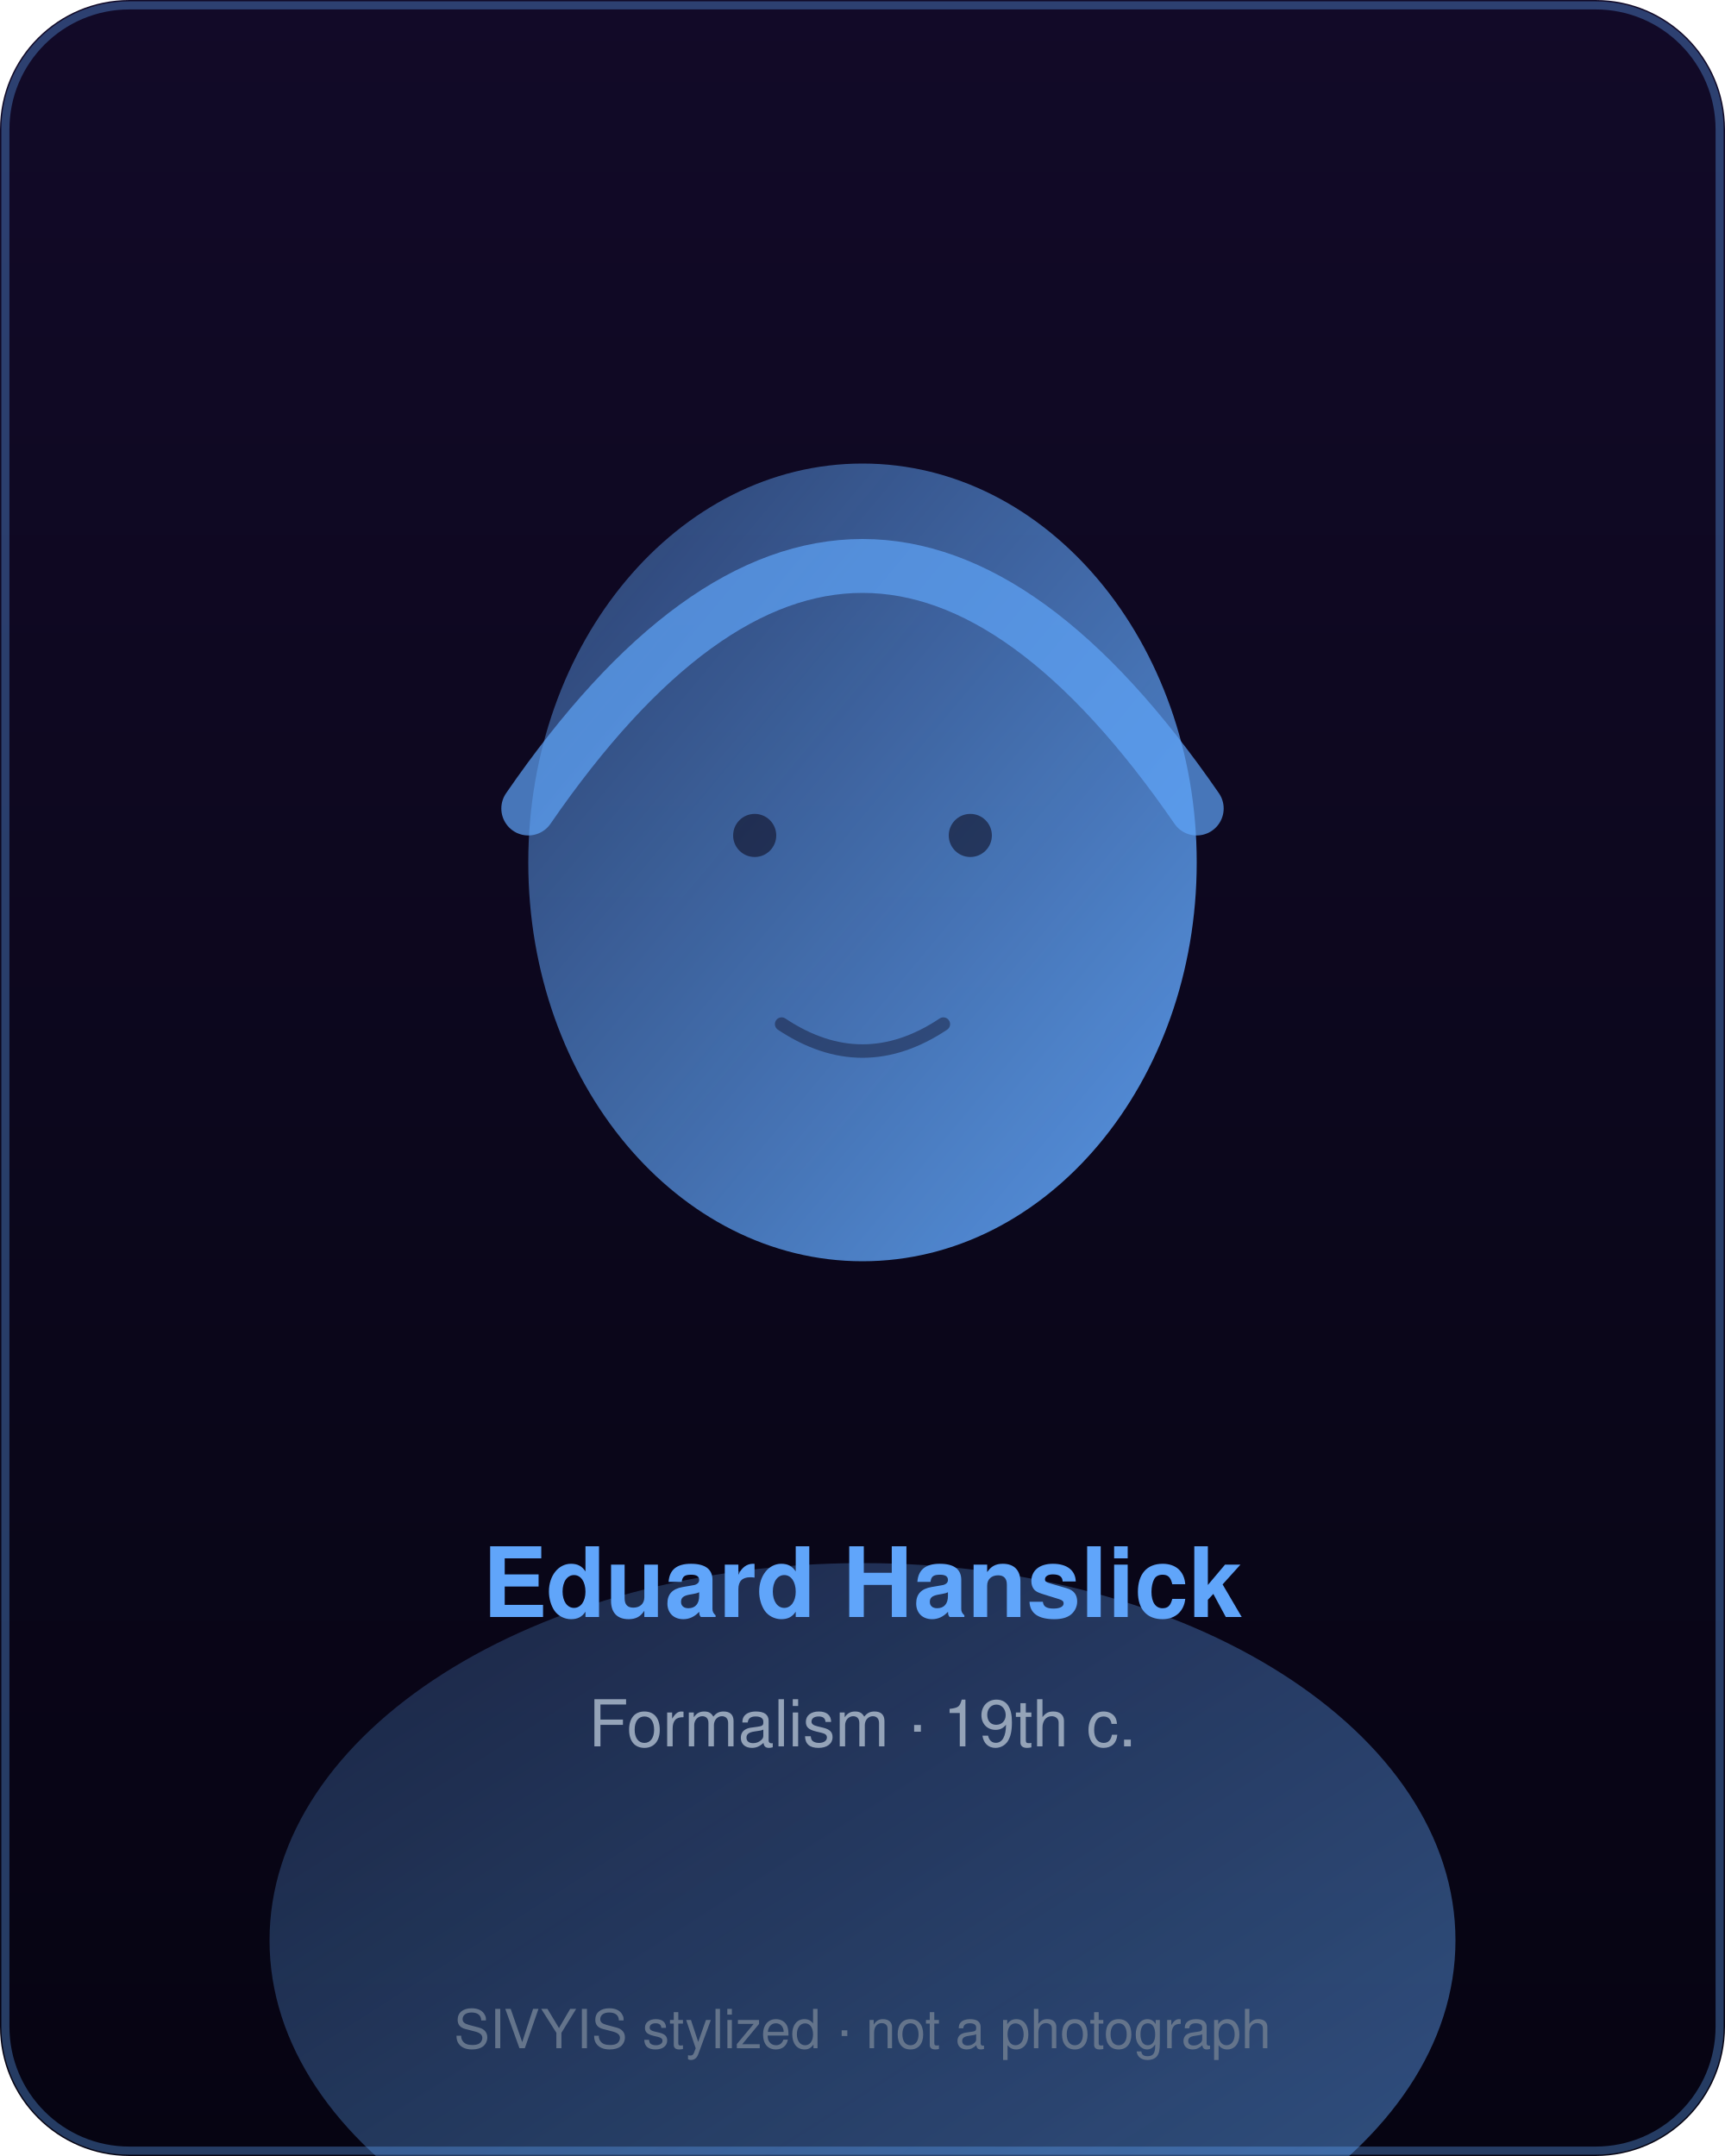
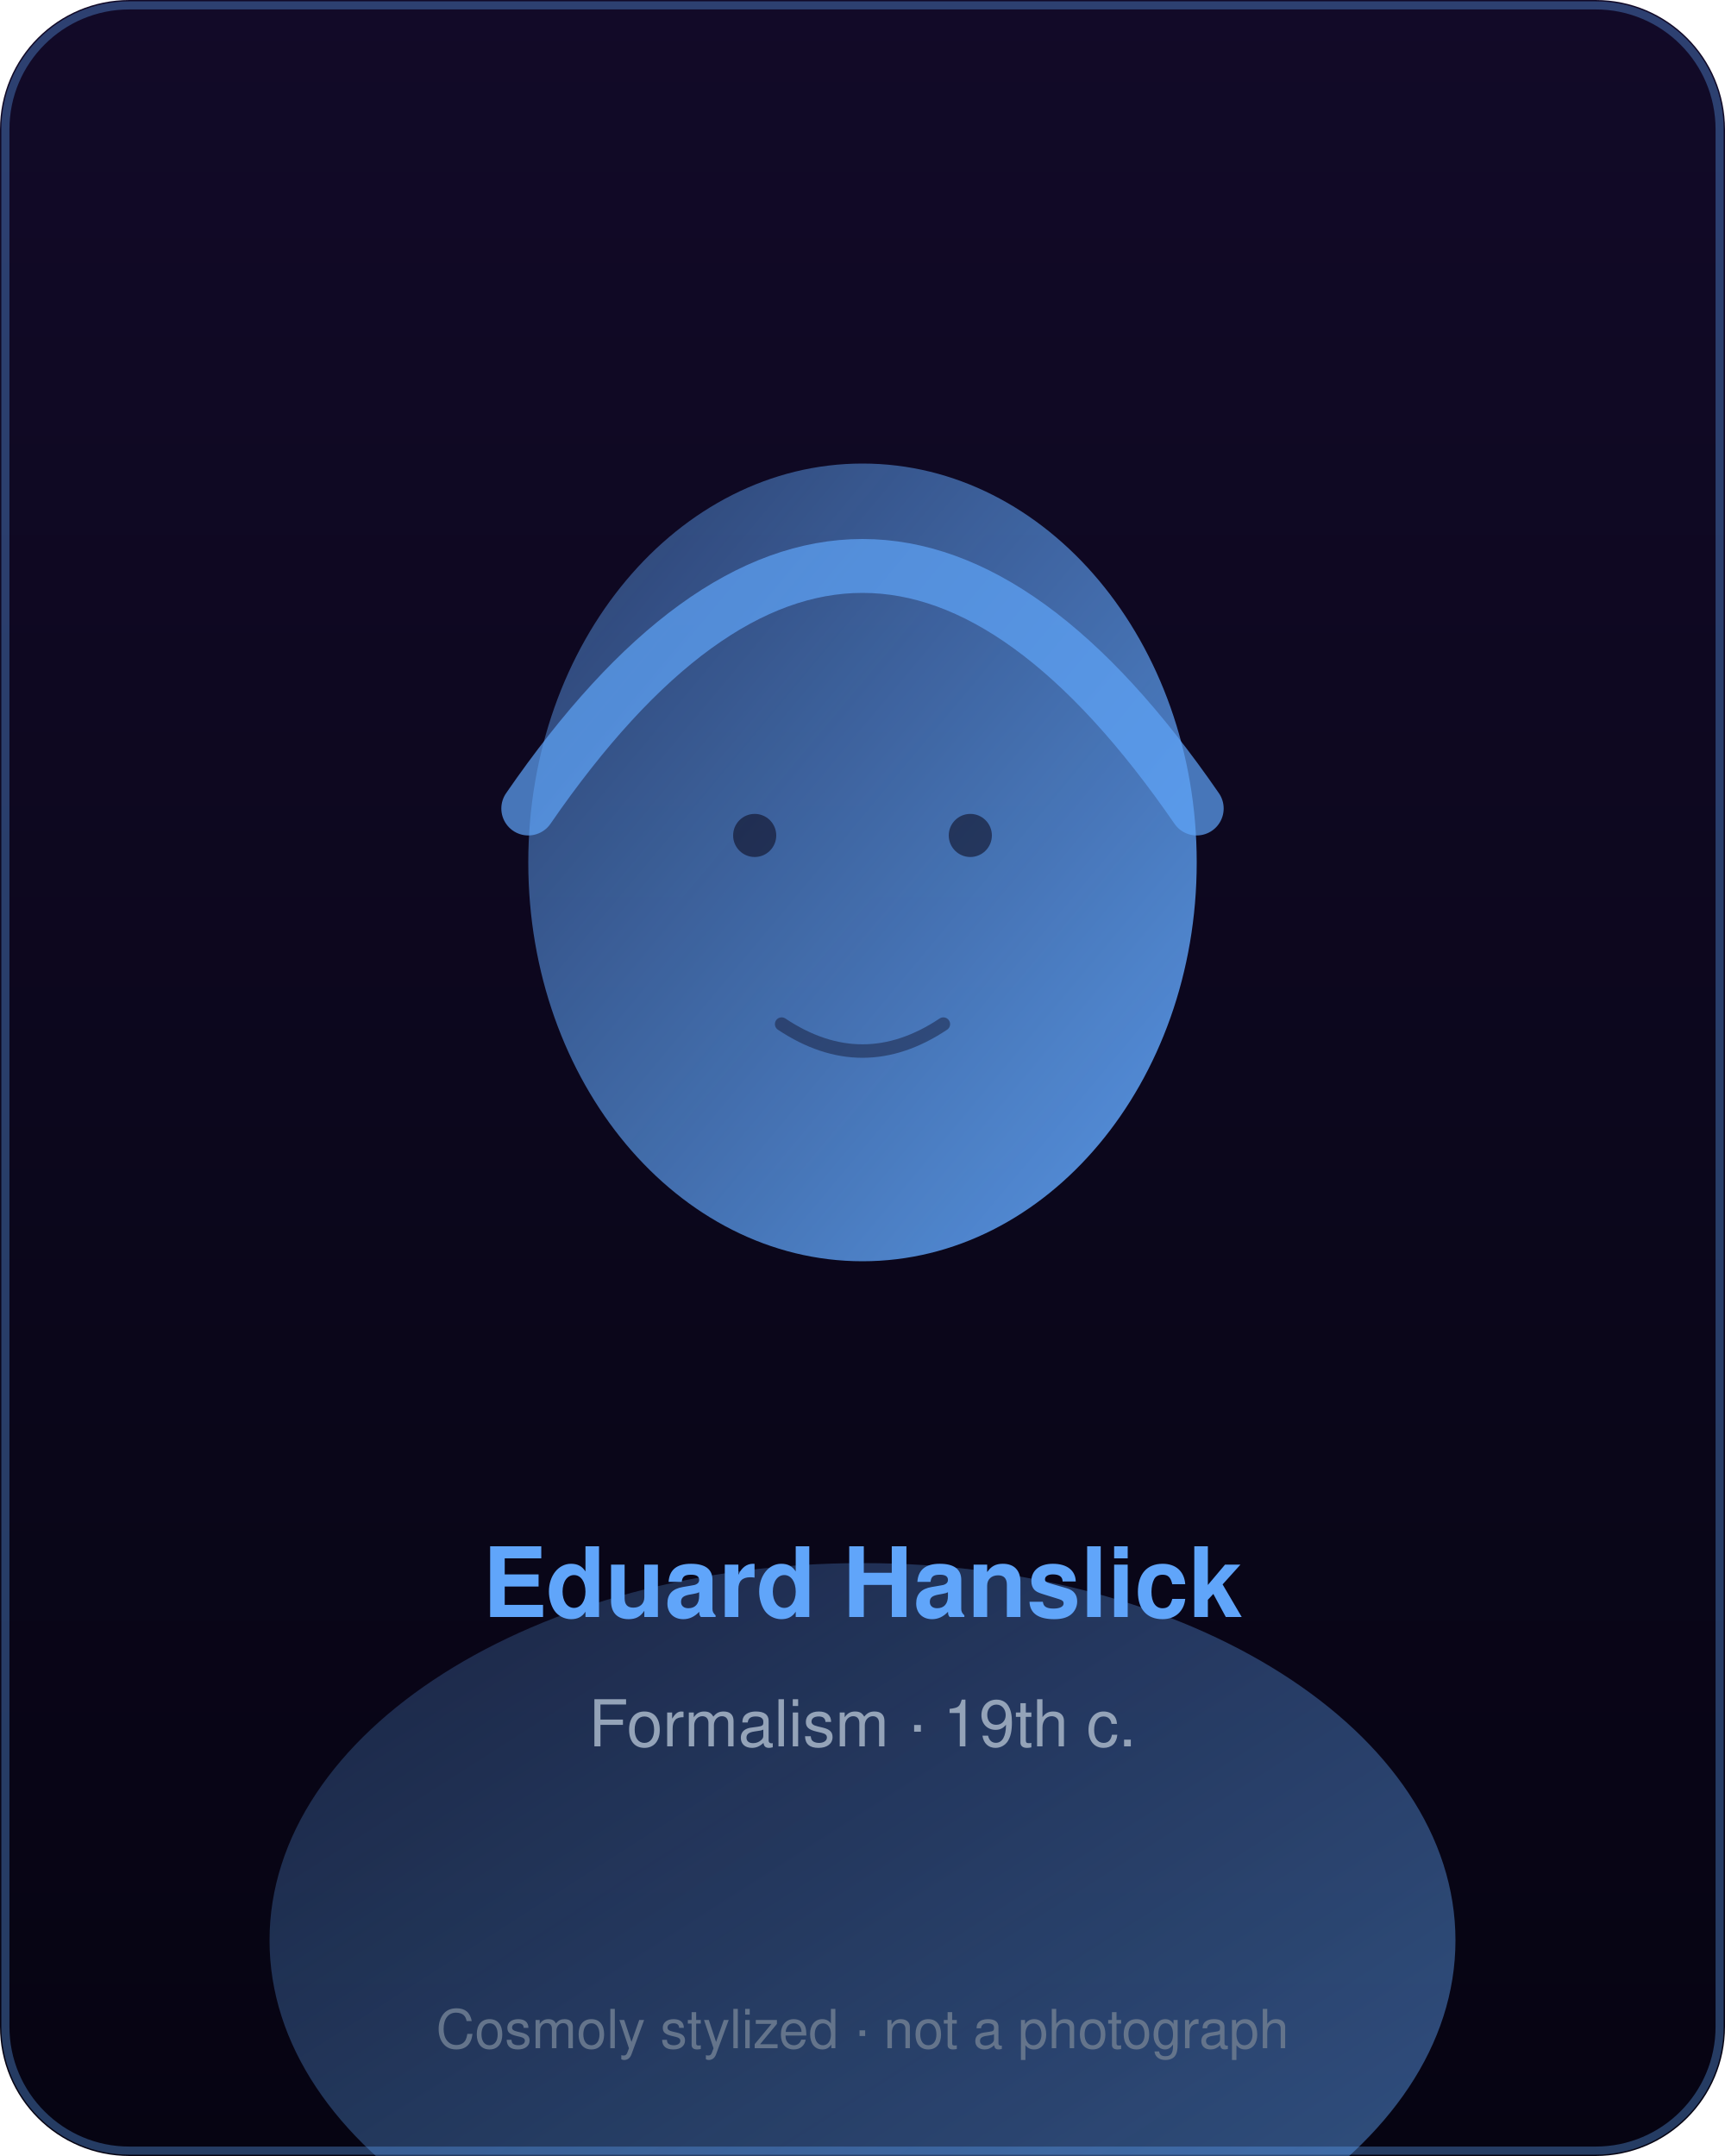
<svg xmlns="http://www.w3.org/2000/svg" viewBox="0 0 320 400" role="img" aria-labelledby="t">
  <defs>
    <linearGradient id="bg" x1="0" y1="0" x2="0" y2="1">
      <stop offset="0%" stop-color="#120a28" />
      <stop offset="100%" stop-color="#060412" />
    </linearGradient>
    <linearGradient id="skin" x1="0" y1="0" x2="1" y2="1">
      <stop offset="0%" stop-color="#60a5fa" stop-opacity="0.35" />
      <stop offset="100%" stop-color="#60a5fa" stop-opacity="0.9" />
    </linearGradient>
  </defs>
  <rect width="320" height="400" rx="24" fill="url(#bg)" />
  <rect x="1" y="1" width="318" height="398" rx="23" fill="none" stroke="#60a5fa" stroke-opacity="0.35" stroke-width="1.5" />
  <ellipse cx="160" cy="360" rx="110" ry="70" fill="url(#skin)" opacity="0.55" />
  <ellipse cx="160" cy="160" rx="62" ry="74" fill="url(#skin)" />
  <path d="M98 150 Q160 60 222 150" fill="none" stroke="#60a5fa" stroke-width="10" stroke-linecap="round" opacity="0.7" />
  <circle cx="140" cy="155" r="4" fill="#0a0618" opacity="0.55" />
  <circle cx="180" cy="155" r="4" fill="#0a0618" opacity="0.55" />
  <path d="M145 190 Q160 200 175 190" fill="none" stroke="#0a0618" stroke-width="2.5" opacity="0.4" stroke-linecap="round" />
  <text x="160" y="300" text-anchor="middle" fill="#60a5fa" font-family="Segoe UI, Helvetica, Arial, sans-serif" font-size="18" font-weight="700">Eduard Hanslick</text>
  <text x="160" y="324" text-anchor="middle" fill="#94a3b8" font-family="Segoe UI, Helvetica, Arial, sans-serif" font-size="12">Formalism · 19th c.</text>
-   <text x="160" y="380" text-anchor="middle" fill="#64748b" font-family="Segoe UI, Helvetica, Arial, sans-serif" font-size="10">SIVYIS stylized · not a photograph</text>
+   <text x="160" y="380" text-anchor="middle" fill="#64748b" font-family="Segoe UI, Helvetica, Arial, sans-serif" font-size="10">Cosmoly stylized · not a photograph</text>
</svg>
